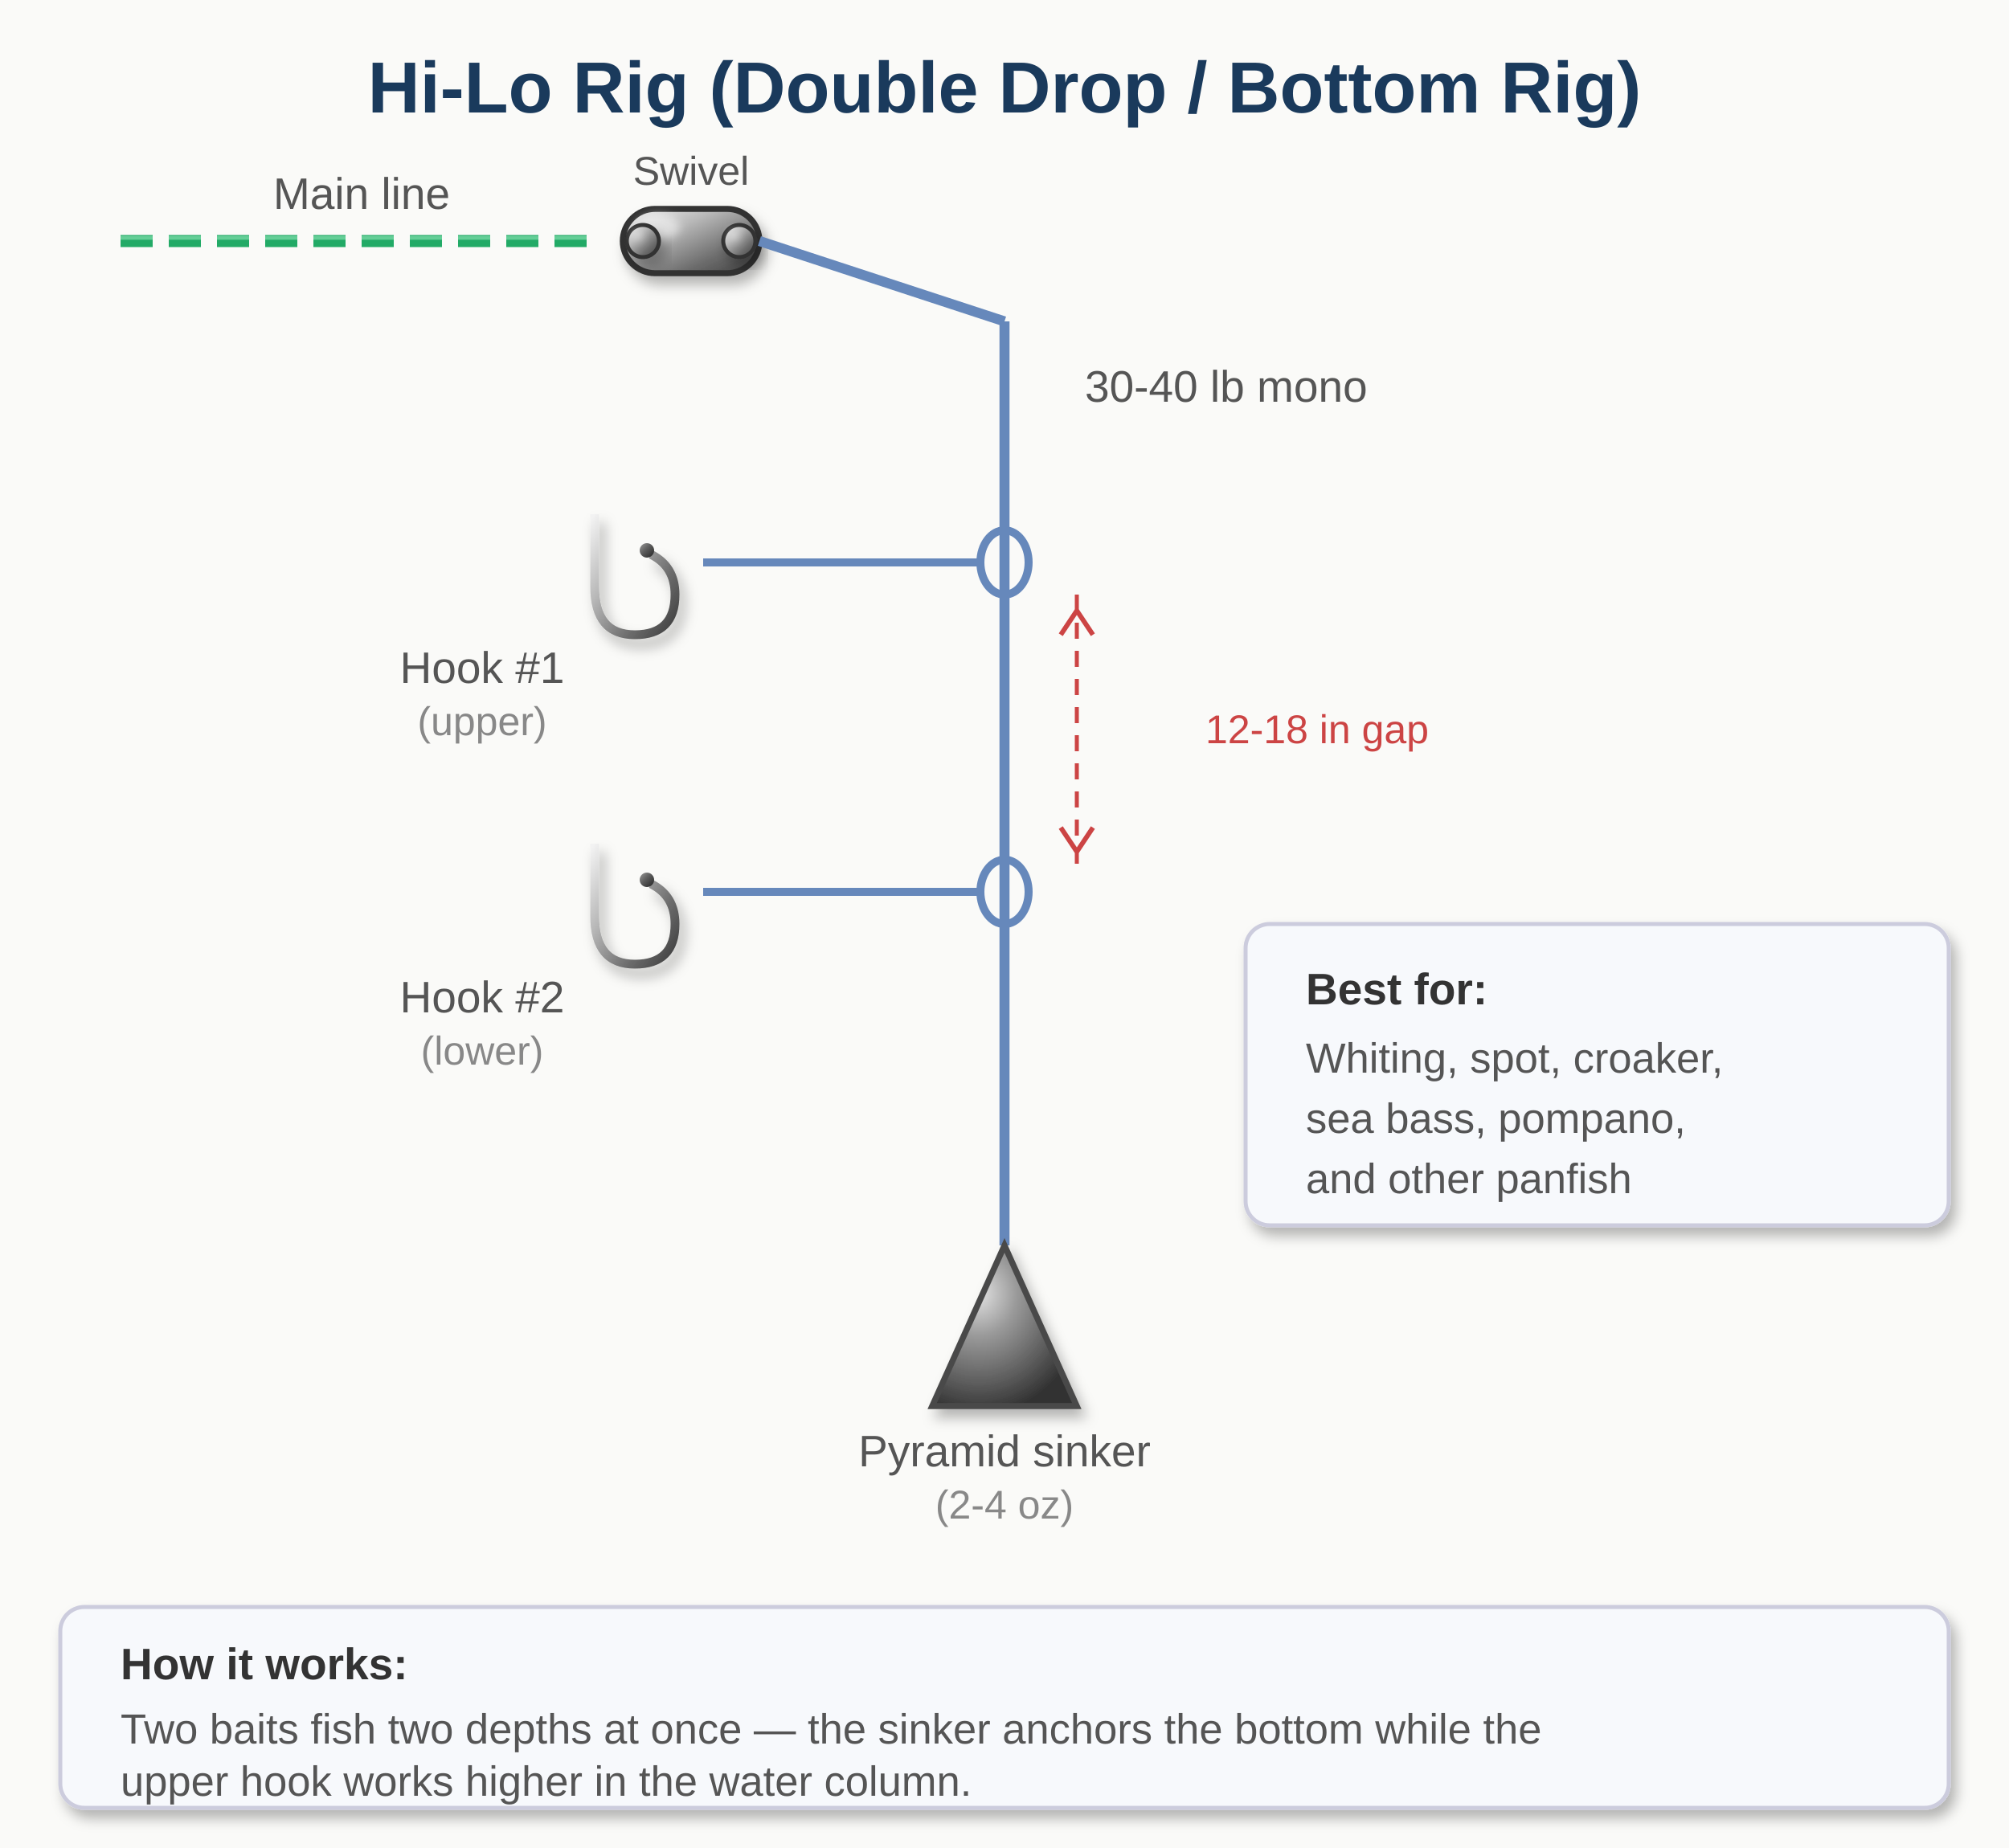
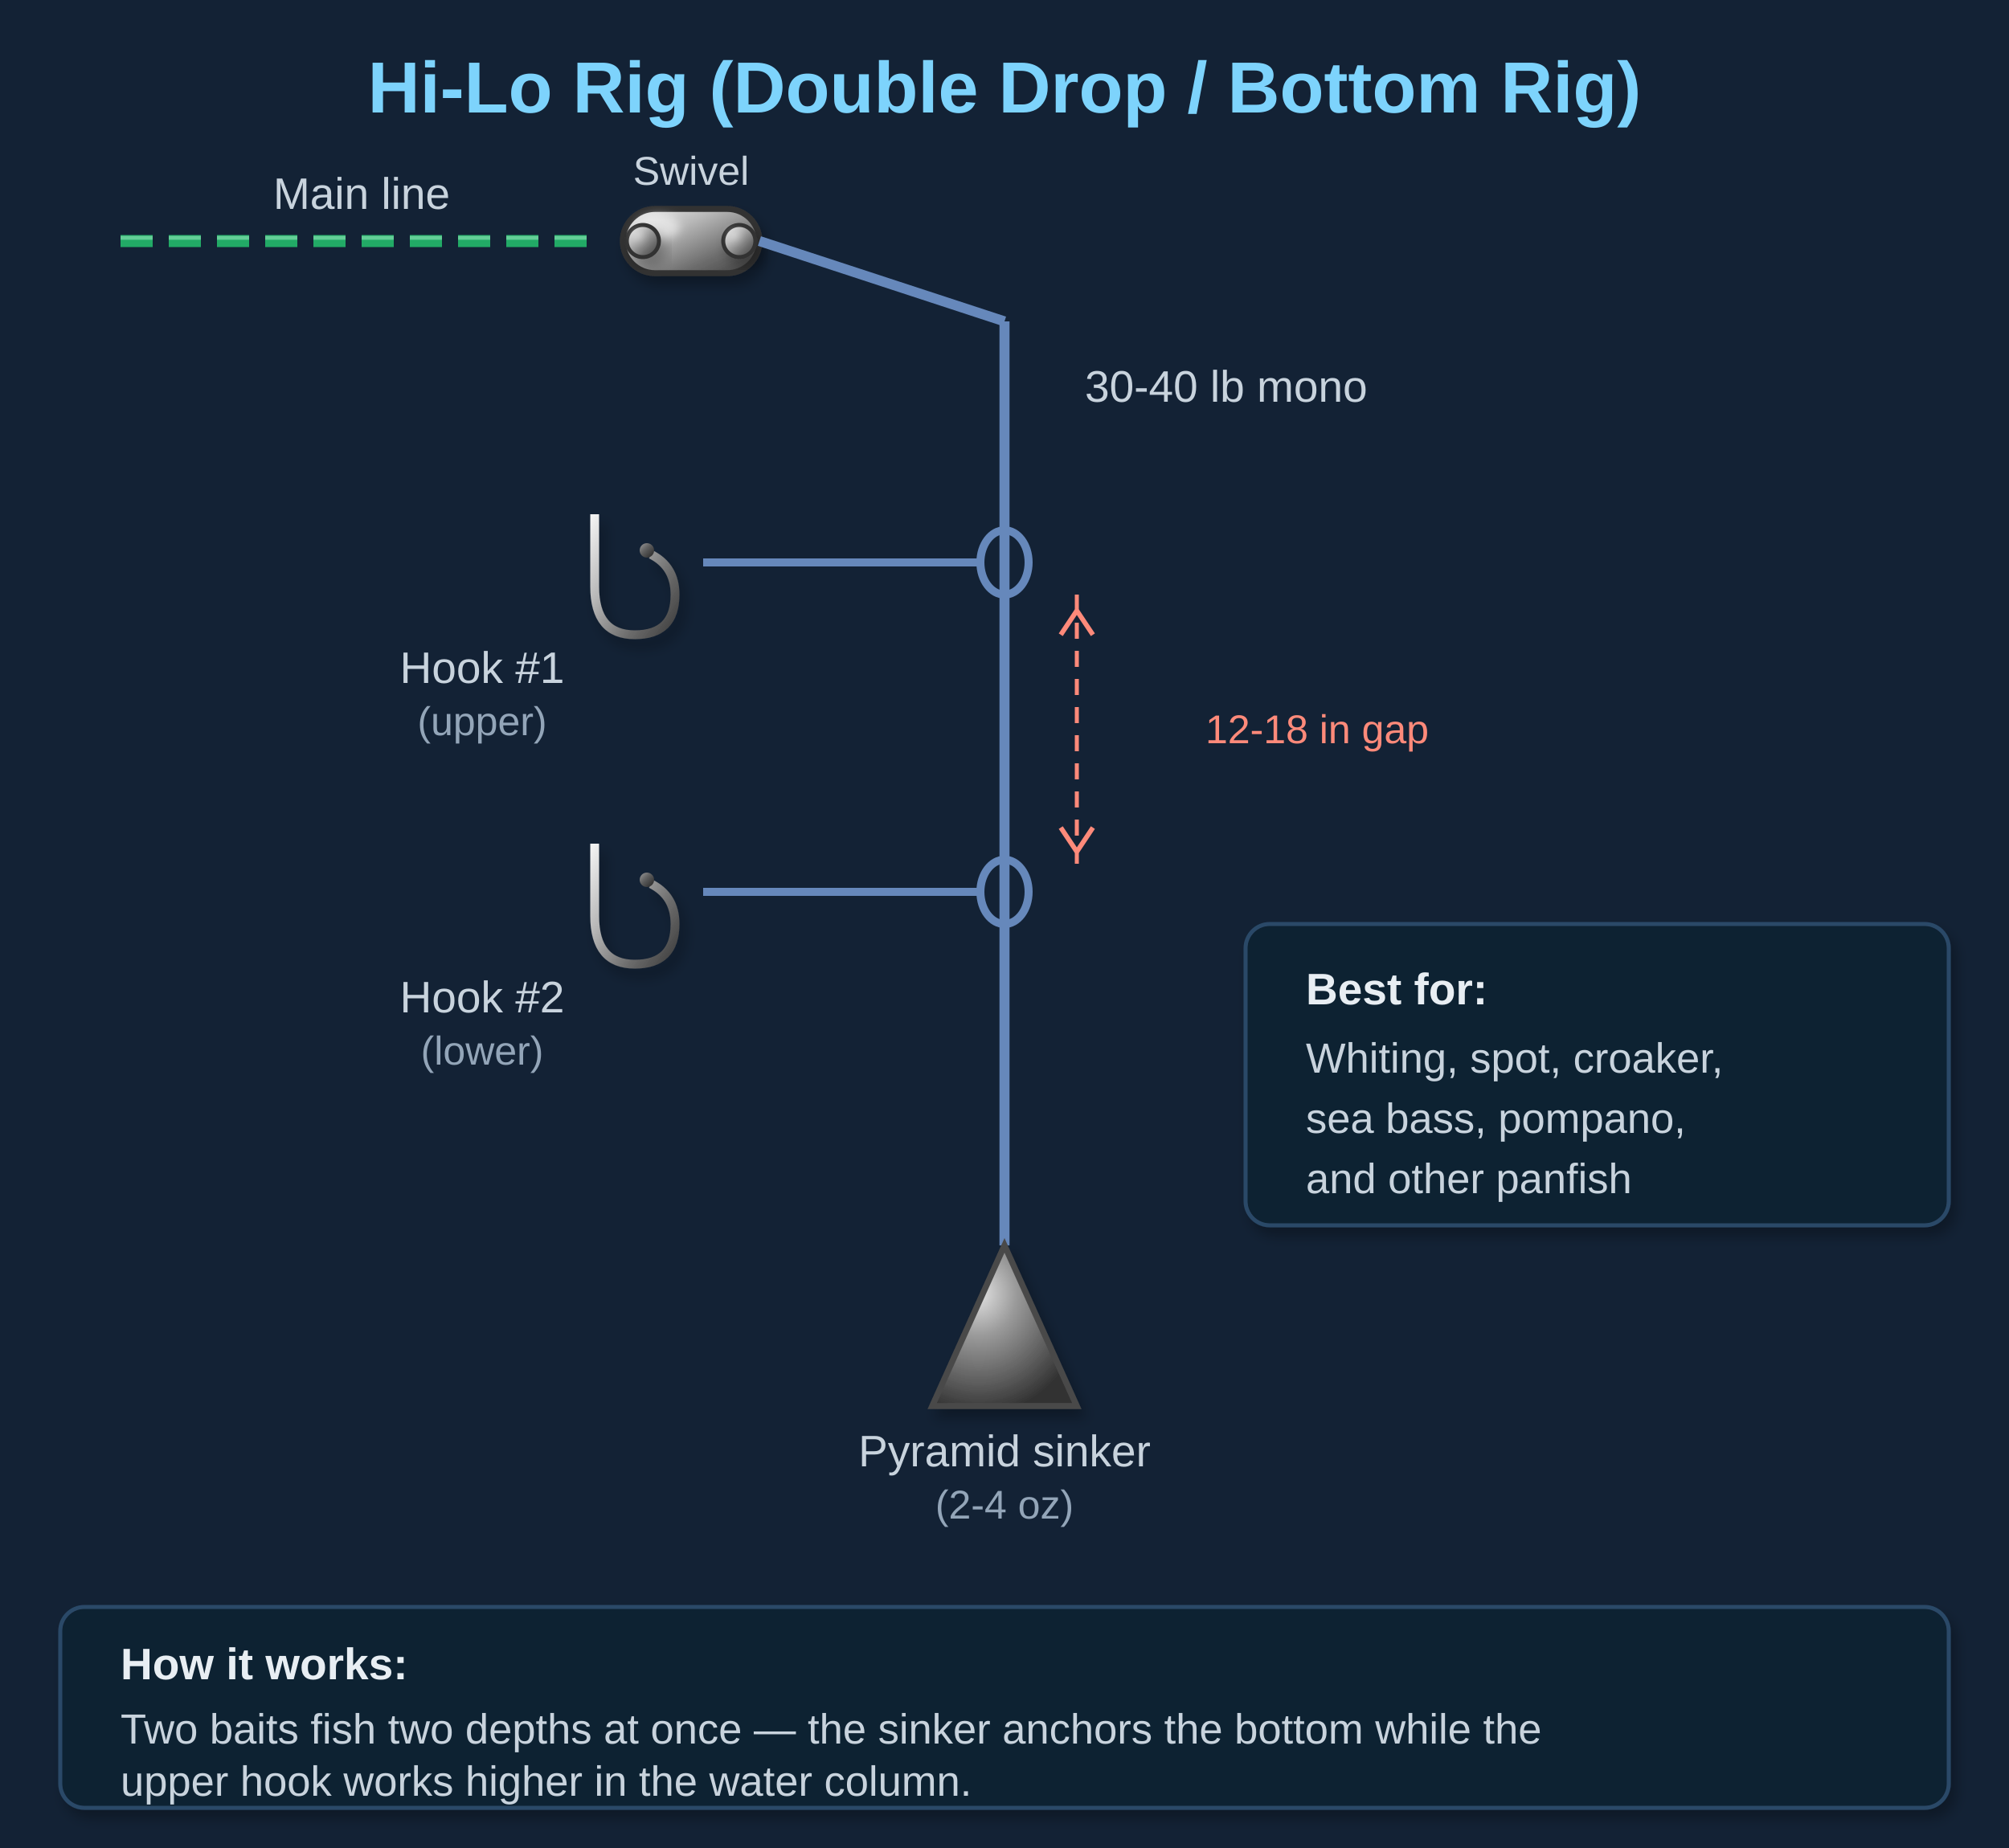
<svg xmlns="http://www.w3.org/2000/svg" viewBox="0 0 500 460" font-family="Arial, sans-serif">
-   <rect x="0" y="0" width="500" height="460" fill="#FAFAF8" />
+   <rect x="0" y="0" width="500" height="460" fill="#132235" />
  <defs>
    <radialGradient id="baitGrad" cx="35%" cy="30%" r="75%">
      <stop offset="0%" stop-color="#ffe4c4" />
      <stop offset="45%" stop-color="#e8b48a" />
      <stop offset="100%" stop-color="#b5794a" />
    </radialGradient>
    <filter id="glossBlur" x="-60%" y="-60%" width="220%" height="220%">
      <feGaussianBlur stdDeviation="1.1" />
    </filter>
  </defs>
  <defs>
    <linearGradient id="steelGrad" x1="0%" y1="0%" x2="100%" y2="100%">
      <stop offset="0%" stop-color="#f2f2f2" />
      <stop offset="35%" stop-color="#b8b8b8" />
      <stop offset="70%" stop-color="#6e6e6e" />
      <stop offset="100%" stop-color="#3d3d3d" />
    </linearGradient>
    <linearGradient id="steelGradDark" x1="0%" y1="0%" x2="100%" y2="100%">
      <stop offset="0%" stop-color="#9a9a9a" />
      <stop offset="45%" stop-color="#5c5c5c" />
      <stop offset="100%" stop-color="#242424" />
    </linearGradient>
    <radialGradient id="leadGrad" cx="32%" cy="30%" r="75%">
      <stop offset="0%" stop-color="#e2e2e2" />
      <stop offset="35%" stop-color="#9a9a9a" />
      <stop offset="75%" stop-color="#5c5c5c" />
      <stop offset="100%" stop-color="#333333" />
    </radialGradient>
    <filter id="softShadow" x="-40%" y="-40%" width="180%" height="180%">
      <feDropShadow dx="1.4" dy="2.2" stdDeviation="1.6" flood-color="#000000" flood-opacity="0.28" />
    </filter>
  </defs>
-   <text x="250" y="28" text-anchor="middle" font-size="18" font-weight="bold" fill="#1a3a5c">Hi-Lo Rig (Double Drop / Bottom Rig)</text>
+   <text x="250" y="28" text-anchor="middle" font-size="18" font-weight="bold" fill="#7DD3FC">Hi-Lo Rig (Double Drop / Bottom Rig)</text>
  <line x1="30" y1="60" x2="150" y2="60" stroke="#2a6" stroke-width="3" stroke-dasharray="8,4" />
  <line x1="30" y1="59.2" x2="150" y2="59.2" stroke="#8fe6b8" stroke-width="0.96" stroke-dasharray="8,4" opacity="0.6" />
-   <text x="90" y="52" text-anchor="middle" font-size="11" fill="#555">Main line</text>
+   <text x="90" y="52" text-anchor="middle" font-size="11" fill="#c8d3dd">Main line</text>
  <rect x="155" y="52" width="34" height="16" rx="8" fill="url(#steelGrad)" stroke="#333333" stroke-width="1.5" filter="url(#softShadow)" />
  <ellipse cx="163.8" cy="56.5" rx="5.4" ry="3.2" fill="#ffffff" opacity="0.5" filter="url(#glossBlur)" />
  <circle cx="160" cy="60" r="4" fill="url(#steelGrad)" stroke="#333333" stroke-width="1" filter="url(#softShadow)" />
  <ellipse cx="158.7" cy="58.6" rx="1.3" ry="1.3" fill="#ffffff" opacity="0.5" filter="url(#glossBlur)" />
  <circle cx="184" cy="60" r="4" fill="url(#steelGrad)" stroke="#333333" stroke-width="1" filter="url(#softShadow)" />
  <ellipse cx="182.7" cy="58.6" rx="1.3" ry="1.3" fill="#ffffff" opacity="0.5" filter="url(#glossBlur)" />
-   <text x="172" y="46" text-anchor="middle" font-size="10" fill="#555">Swivel</text>
+   <text x="172" y="46" text-anchor="middle" font-size="10" fill="#c8d3dd">Swivel</text>
  <line x1="189" y1="60" x2="250" y2="80" stroke="#68b" stroke-width="2.5" />
  <line x1="250" y1="80" x2="250" y2="310" stroke="#68b" stroke-width="2.5" />
-   <text x="270" y="100" font-size="11" fill="#555">30-40 lb mono</text>
+   <text x="270" y="100" font-size="11" fill="#c8d3dd">30-40 lb mono</text>
  <g>
    <ellipse cx="250" cy="140" rx="6" ry="8" fill="none" stroke="#68b" stroke-width="2" />
    <line x1="244" y1="140" x2="175" y2="140" stroke="#68b" stroke-width="2" />
    <g transform="translate(148, 128)">
      <path d="M0 0 L0 18 Q0 30 10 30 Q20 30 20 20 Q20 13 14 10" fill="none" stroke="url(#steelGrad)" stroke-width="2.2" filter="url(#softShadow)" />
      <circle cx="13" cy="9" r="1.8" fill="url(#steelGradDark)" />
    </g>
-     <text x="120" y="170" text-anchor="middle" font-size="11" fill="#555">Hook #1</text>
-     <text x="120" y="183" text-anchor="middle" font-size="10" fill="#888">(upper)</text>
+     <text x="120" y="170" text-anchor="middle" font-size="11" fill="#c8d3dd">Hook #1</text>
+     <text x="120" y="183" text-anchor="middle" font-size="10" fill="#93a5b8">(upper)</text>
  </g>
-   <line x1="268" y1="148" x2="268" y2="215" stroke="#c44" stroke-width="1" stroke-dasharray="4,3" />
-   <text x="300" y="185" font-size="10" fill="#c44">12-18 in gap</text>
-   <path d="M268 152 L264 158 M268 152 L272 158" fill="none" stroke="#c44" stroke-width="1.2" />
-   <path d="M268 212 L264 206 M268 212 L272 206" fill="none" stroke="#c44" stroke-width="1.2" />
+   <line x1="268" y1="148" x2="268" y2="215" stroke="#ff8a7a" stroke-width="1" stroke-dasharray="4,3" />
+   <text x="300" y="185" font-size="10" fill="#ff8a7a">12-18 in gap</text>
+   <path d="M268 152 L264 158 M268 152 L272 158" fill="none" stroke="#ff8a7a" stroke-width="1.2" />
+   <path d="M268 212 L264 206 M268 212 L272 206" fill="none" stroke="#ff8a7a" stroke-width="1.2" />
  <g>
    <ellipse cx="250" cy="222" rx="6" ry="8" fill="none" stroke="#68b" stroke-width="2" />
    <line x1="244" y1="222" x2="175" y2="222" stroke="#68b" stroke-width="2" />
    <g transform="translate(148, 210)">
      <path d="M0 0 L0 18 Q0 30 10 30 Q20 30 20 20 Q20 13 14 10" fill="none" stroke="url(#steelGrad)" stroke-width="2.2" filter="url(#softShadow)" />
      <circle cx="13" cy="9" r="1.8" fill="url(#steelGradDark)" />
    </g>
-     <text x="120" y="252" text-anchor="middle" font-size="11" fill="#555">Hook #2</text>
-     <text x="120" y="265" text-anchor="middle" font-size="10" fill="#888">(lower)</text>
+     <text x="120" y="252" text-anchor="middle" font-size="11" fill="#c8d3dd">Hook #2</text>
+     <text x="120" y="265" text-anchor="middle" font-size="10" fill="#93a5b8">(lower)</text>
  </g>
  <g transform="translate(232, 310)">
    <polygon points="18,0 0,40 36,40" fill="url(#leadGrad)" stroke="#4a4a4a" stroke-width="1.5" filter="url(#softShadow)" />
-     <text x="18" y="55" text-anchor="middle" font-size="11" fill="#555">Pyramid sinker</text>
-     <text x="18" y="68" text-anchor="middle" font-size="10" fill="#888">(2-4 oz)</text>
+     <text x="18" y="55" text-anchor="middle" font-size="11" fill="#c8d3dd">Pyramid sinker</text>
+     <text x="18" y="68" text-anchor="middle" font-size="10" fill="#93a5b8">(2-4 oz)</text>
  </g>
-   <rect x="310" y="230" width="175" height="75" rx="6" fill="#f7f9fc" stroke="#ccd" stroke-width="1" filter="url(#softShadow)" />
-   <text x="325" y="250" font-size="11" fill="#333" font-weight="bold">Best for:</text>
-   <text x="325" y="267" font-size="10.5" fill="#555">Whiting, spot, croaker,</text>
-   <text x="325" y="282" font-size="10.5" fill="#555">sea bass, pompano,</text>
-   <text x="325" y="297" font-size="10.5" fill="#555">and other panfish</text>
-   <rect x="15" y="400" width="470" height="50" rx="6" fill="#f7f9fc" stroke="#ccd" stroke-width="1" filter="url(#softShadow)" />
-   <text x="30" y="418" font-size="11" fill="#333" font-weight="bold">How it works:</text>
-   <text x="30" y="434" font-size="10.5" fill="#555">Two baits fish two depths at once — the sinker anchors the bottom while the</text>
-   <text x="30" y="447" font-size="10.5" fill="#555">upper hook works higher in the water column.</text>
+   <rect x="310" y="230" width="175" height="75" rx="6" fill="#0f2032" stroke="#2c4a68" stroke-width="1" filter="url(#softShadow)" />
+   <text x="325" y="250" font-size="11" fill="#e8eef3" font-weight="bold">Best for:</text>
+   <text x="325" y="267" font-size="10.5" fill="#c8d3dd">Whiting, spot, croaker,</text>
+   <text x="325" y="282" font-size="10.5" fill="#c8d3dd">sea bass, pompano,</text>
+   <text x="325" y="297" font-size="10.5" fill="#c8d3dd">and other panfish</text>
+   <rect x="15" y="400" width="470" height="50" rx="6" fill="#0f2032" stroke="#2c4a68" stroke-width="1" filter="url(#softShadow)" />
+   <text x="30" y="418" font-size="11" fill="#e8eef3" font-weight="bold">How it works:</text>
+   <text x="30" y="434" font-size="10.5" fill="#c8d3dd">Two baits fish two depths at once — the sinker anchors the bottom while the</text>
+   <text x="30" y="447" font-size="10.5" fill="#c8d3dd">upper hook works higher in the water column.</text>
</svg>
